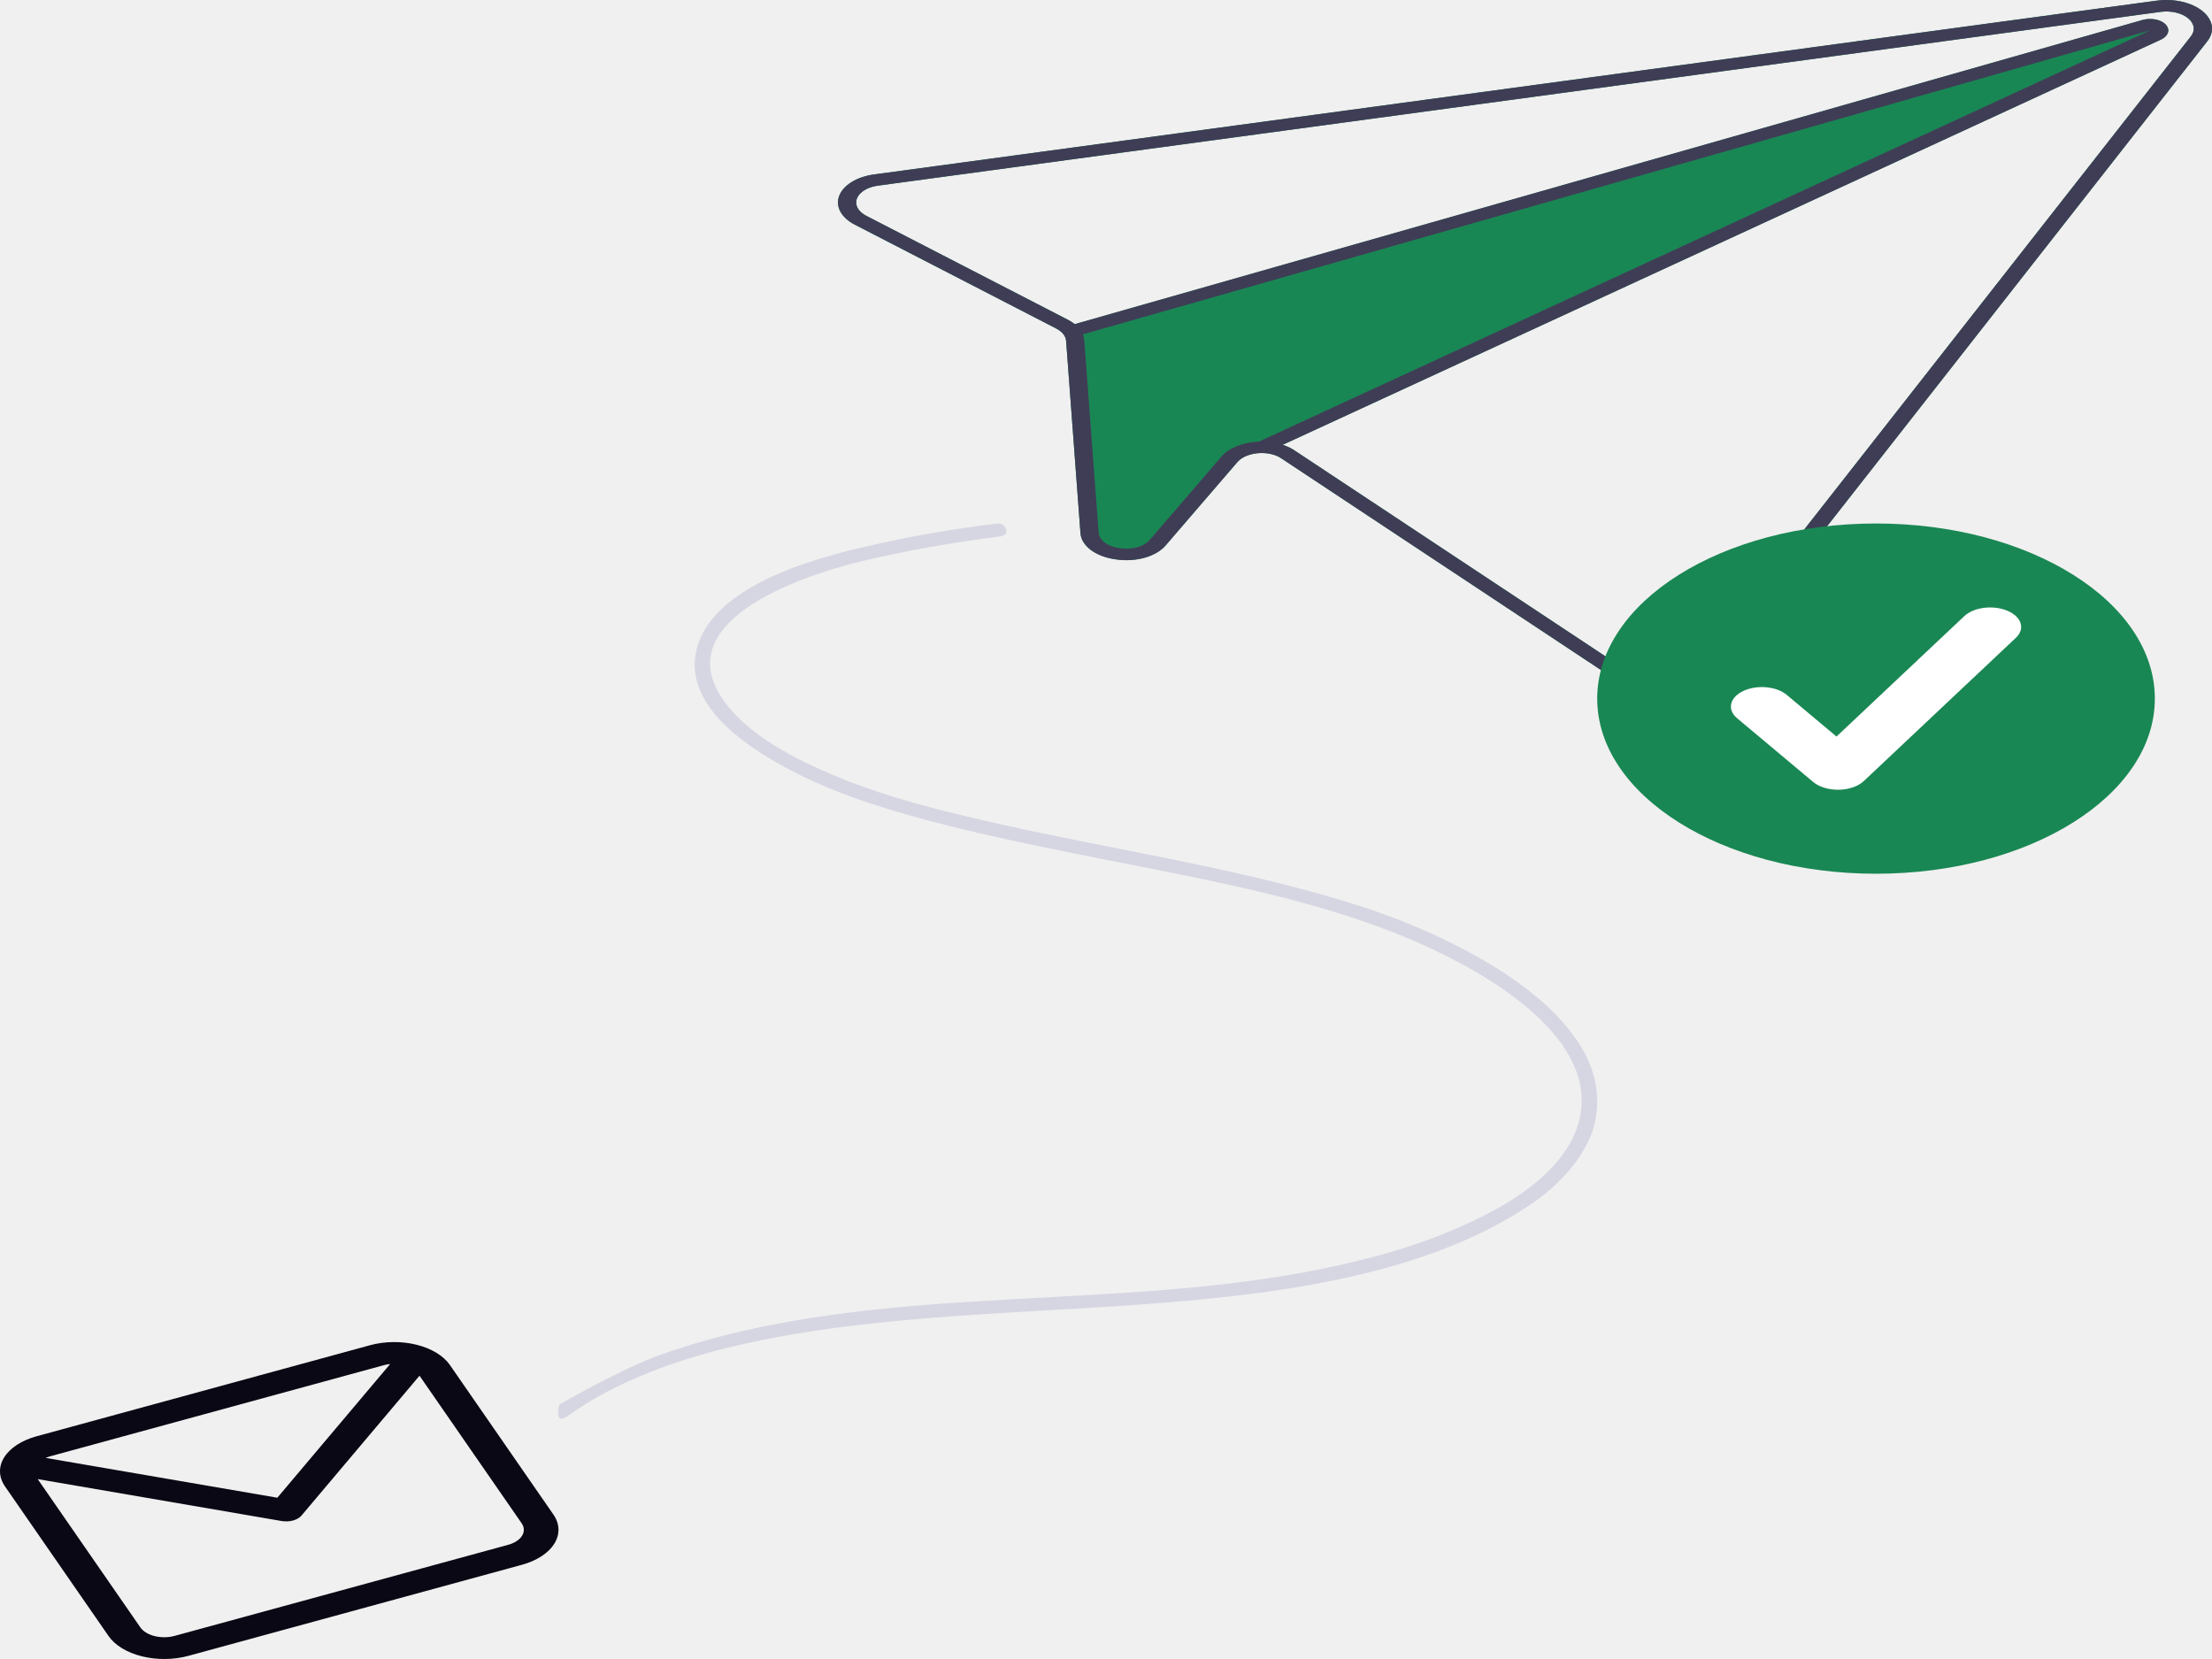
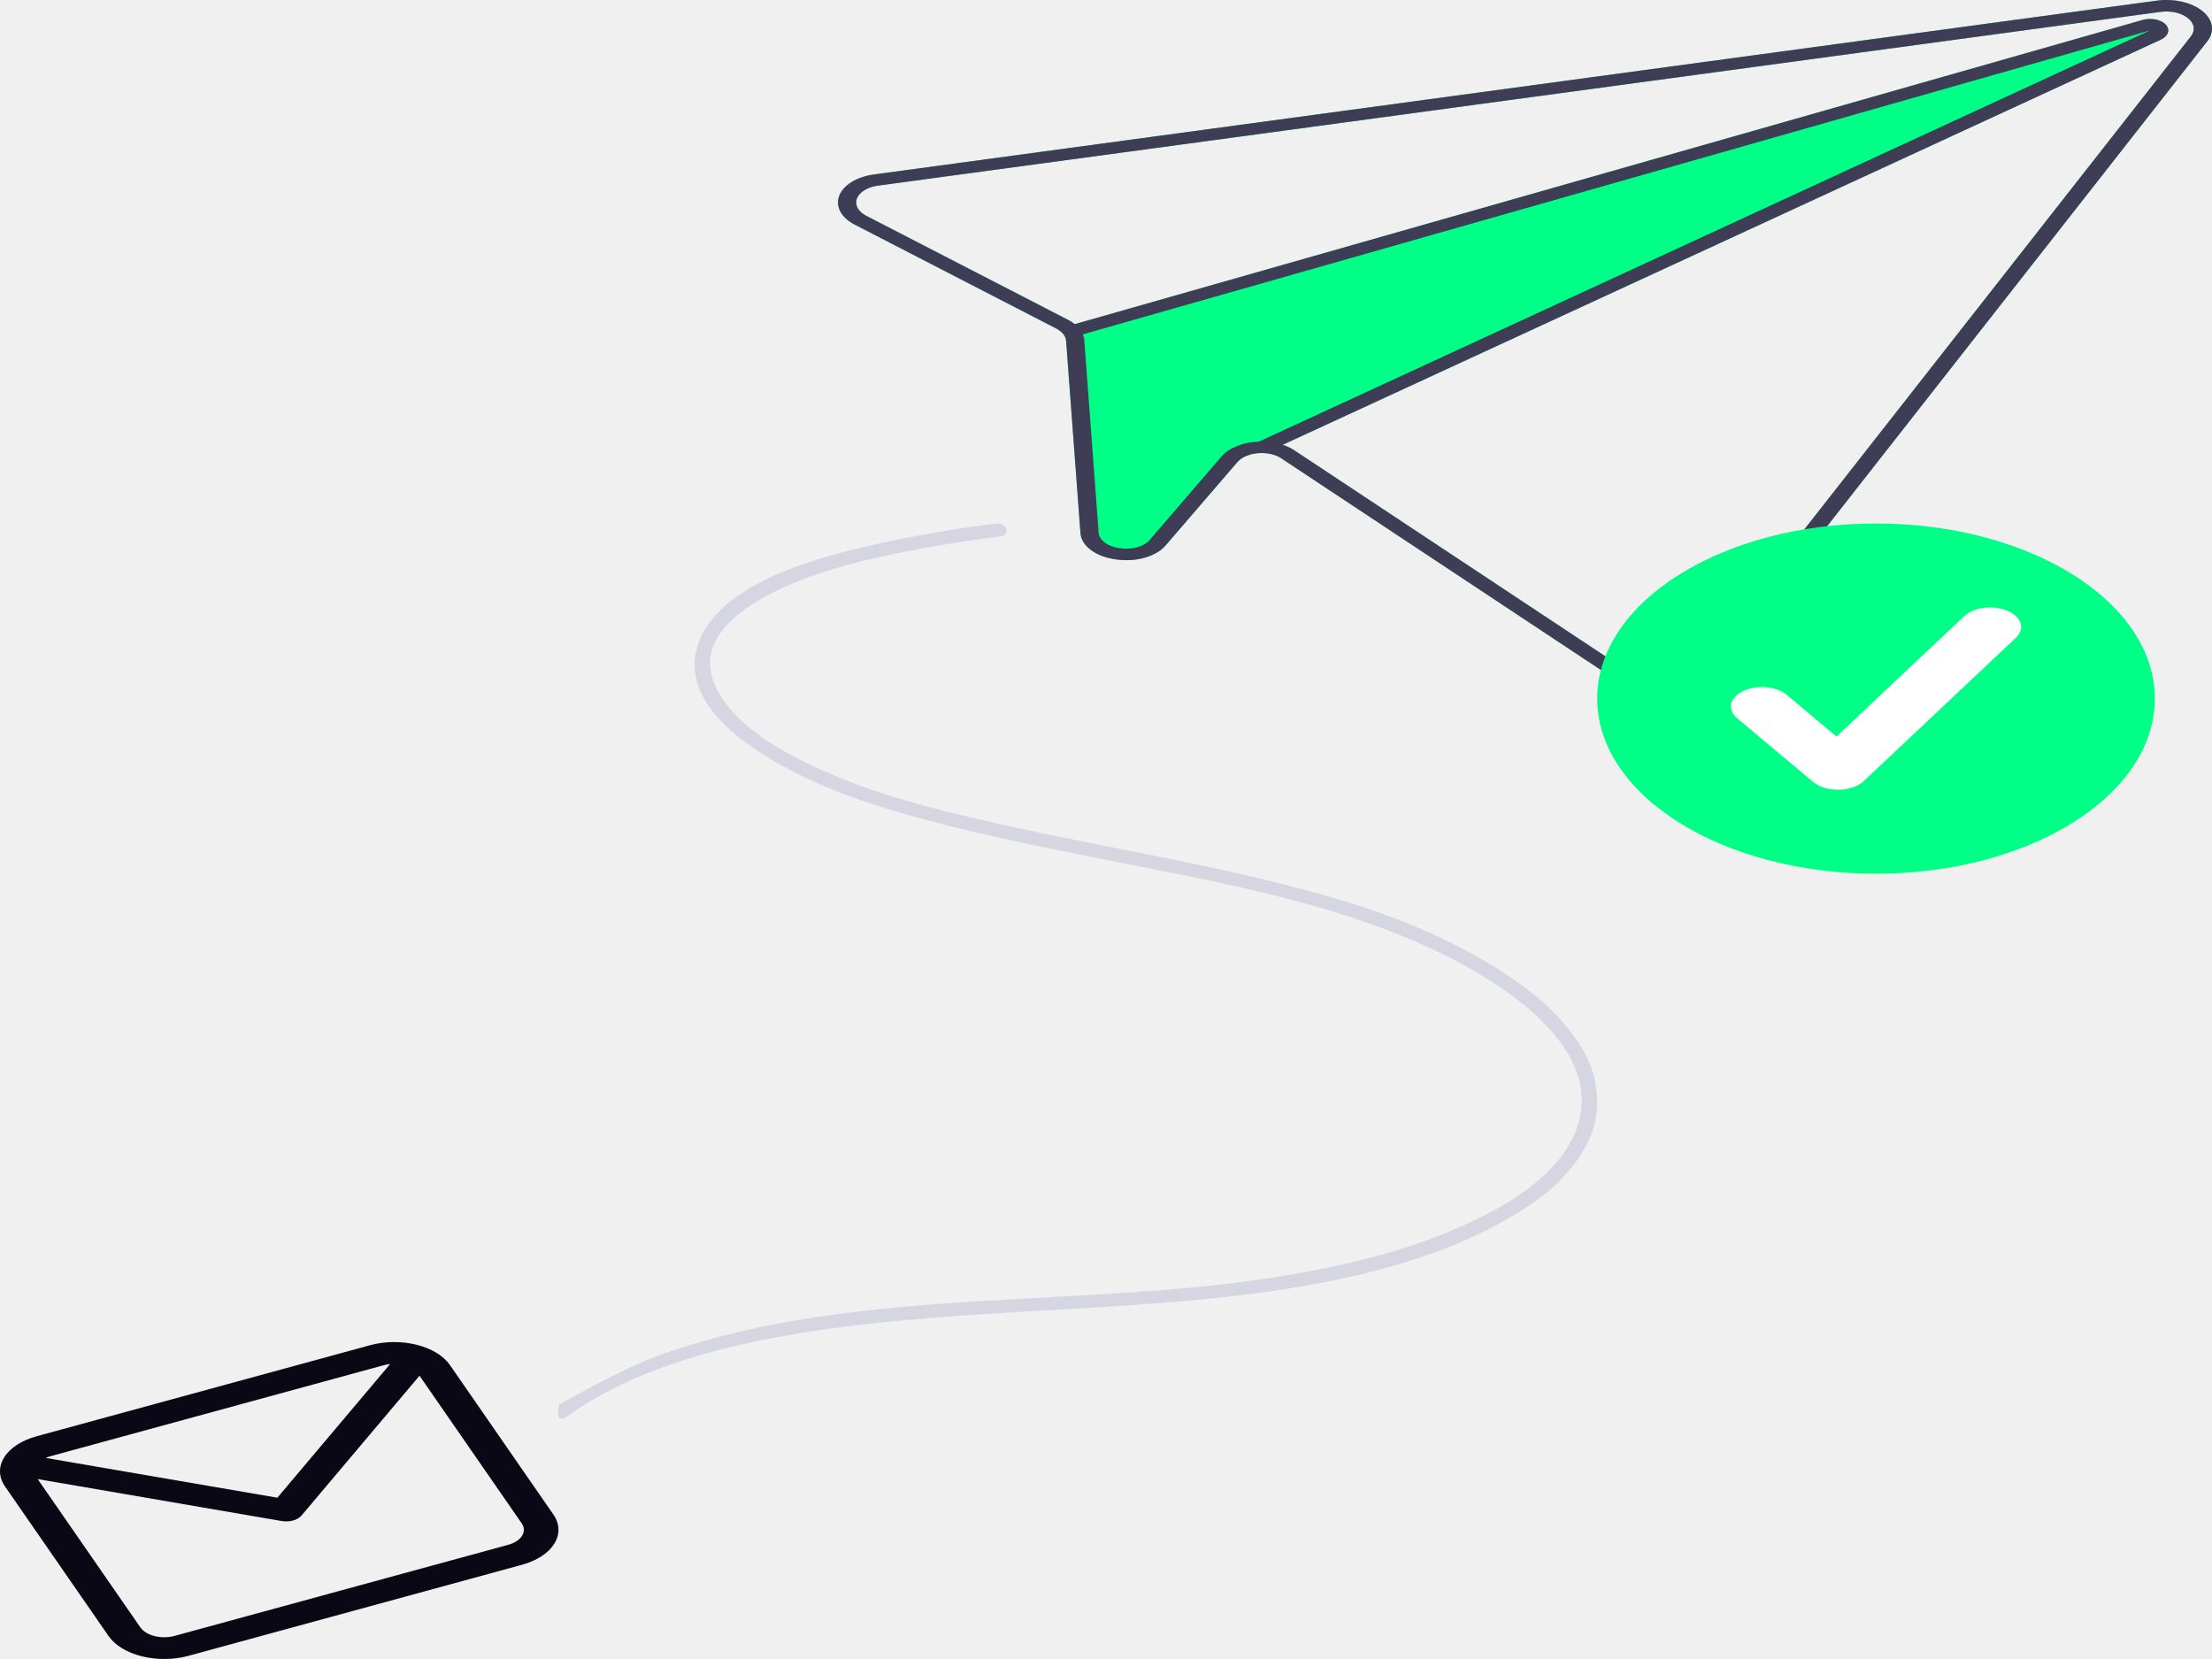
<svg xmlns="http://www.w3.org/2000/svg" width="400" height="300" viewBox="0 0 400 300" fill="none">
-   <path d="M158.028 31.549L387.036 0.52L390.012 0.118C391.528 -0.089 393.105 -0.023 394.563 0.309C396.022 0.64 397.301 1.223 398.255 1.991C399.21 2.758 399.8 3.68 399.957 4.649C400.115 5.618 399.834 6.595 399.147 7.468L308.221 123.446C307.633 124.191 306.768 124.836 305.699 125.328C304.631 125.819 303.39 126.142 302.081 126.27C300.768 126.398 299.425 126.323 298.169 126.053C296.912 125.782 295.779 125.323 294.868 124.716L231.714 82.891C231.265 82.585 230.72 82.342 230.114 82.176C229.508 82.01 228.853 81.924 228.192 81.924C227.292 81.916 226.406 82.062 225.629 82.346C224.851 82.63 224.211 83.042 223.778 83.537L210.842 98.565C210.016 99.567 208.68 100.367 207.047 100.837C205.414 101.307 203.578 101.42 201.83 101.159L201.766 101.15C199.996 100.915 198.405 100.313 197.246 99.441C196.087 98.569 195.429 97.477 195.377 96.342L192.786 61.651C192.755 61.218 192.583 60.794 192.28 60.405C191.955 60.019 191.514 59.677 190.982 59.398L154.549 40.612C153.351 39.995 152.455 39.178 151.962 38.255C151.47 37.332 151.401 36.341 151.765 35.395C152.128 34.449 152.908 33.587 154.016 32.906C155.124 32.226 156.514 31.755 158.028 31.549ZM156.629 39.015L193.064 57.8C193.538 58.04 193.969 58.313 194.346 58.614L387.45 3.608C387.62 3.558 387.798 3.519 387.98 3.491C388.725 3.371 389.513 3.417 390.209 3.623C390.905 3.829 391.464 4.181 391.79 4.619C392.116 5.056 392.189 5.552 391.995 6.019C391.801 6.487 391.354 6.897 390.729 7.179L231.955 80.434C232.761 80.697 233.488 81.046 234.105 81.464L297.26 123.289C297.808 123.652 298.487 123.925 299.239 124.087C299.992 124.249 300.796 124.295 301.582 124.22C302.369 124.145 303.115 123.952 303.757 123.658C304.4 123.363 304.919 122.975 305.272 122.527L396.197 6.551C396.603 6.027 396.767 5.442 396.669 4.862C396.572 4.283 396.217 3.732 395.646 3.273C395.075 2.814 394.31 2.464 393.438 2.265C392.566 2.065 391.623 2.023 390.715 2.144L387.67 2.557L158.732 33.575C157.823 33.698 156.988 33.98 156.322 34.388C155.656 34.796 155.187 35.313 154.967 35.881C154.748 36.449 154.788 37.044 155.081 37.598C155.375 38.152 155.912 38.643 156.629 39.015Z" fill="#198754" />
+   <path d="M158.028 31.549L387.036 0.52L390.012 0.118C391.528 -0.089 393.105 -0.023 394.563 0.309C396.022 0.64 397.301 1.223 398.255 1.991C399.21 2.758 399.8 3.68 399.957 4.649C400.115 5.618 399.834 6.595 399.147 7.468L308.221 123.446C307.633 124.191 306.768 124.836 305.699 125.328C304.631 125.819 303.39 126.142 302.081 126.27C300.768 126.398 299.425 126.323 298.169 126.053C296.912 125.782 295.779 125.323 294.868 124.716L231.714 82.891C231.265 82.585 230.72 82.342 230.114 82.176C229.508 82.01 228.853 81.924 228.192 81.924C227.292 81.916 226.406 82.062 225.629 82.346C224.851 82.63 224.211 83.042 223.778 83.537L210.842 98.565C210.016 99.567 208.68 100.367 207.047 100.837C205.414 101.307 203.578 101.42 201.83 101.159L201.766 101.15C199.996 100.915 198.405 100.313 197.246 99.441C196.087 98.569 195.429 97.477 195.377 96.342L192.786 61.651C192.755 61.218 192.583 60.794 192.28 60.405C191.955 60.019 191.514 59.677 190.982 59.398L154.549 40.612C153.351 39.995 152.455 39.178 151.962 38.255C151.47 37.332 151.401 36.341 151.765 35.395C152.128 34.449 152.908 33.587 154.016 32.906C155.124 32.226 156.514 31.755 158.028 31.549ZM156.629 39.015L193.064 57.8C193.538 58.04 193.969 58.313 194.346 58.614L387.45 3.608C387.62 3.558 387.798 3.519 387.98 3.491C388.725 3.371 389.513 3.417 390.209 3.623C390.905 3.829 391.464 4.181 391.79 4.619C392.116 5.056 392.189 5.552 391.995 6.019C391.801 6.487 391.354 6.897 390.729 7.179L231.955 80.434C232.761 80.697 233.488 81.046 234.105 81.464L297.26 123.289C297.808 123.652 298.487 123.925 299.239 124.087C299.992 124.249 300.796 124.295 301.582 124.22C302.369 124.145 303.115 123.952 303.757 123.658C304.4 123.363 304.919 122.975 305.272 122.527L396.197 6.551C396.603 6.027 396.767 5.442 396.669 4.862C396.572 4.283 396.217 3.732 395.646 3.273C395.075 2.814 394.31 2.464 393.438 2.265C392.566 2.065 391.623 2.023 390.715 2.144L387.67 2.557L158.732 33.575C157.823 33.698 156.988 33.98 156.322 34.388C155.656 34.796 155.187 35.313 154.967 35.881C154.748 36.449 154.788 37.044 155.081 37.598C155.375 38.152 155.912 38.643 156.629 39.015Z" fill="#00FF87" />
  <path d="M158.028 31.549L387.036 0.52L390.012 0.118C391.528 -0.089 393.105 -0.023 394.563 0.309C396.022 0.64 397.301 1.223 398.255 1.991C399.21 2.758 399.8 3.68 399.957 4.649C400.115 5.618 399.834 6.595 399.147 7.468L308.221 123.446C307.633 124.191 306.768 124.836 305.699 125.328C304.631 125.819 303.39 126.142 302.081 126.27C300.768 126.398 299.425 126.323 298.169 126.053C296.912 125.782 295.779 125.323 294.868 124.716L231.714 82.891C231.265 82.585 230.72 82.342 230.114 82.176C229.508 82.01 228.853 81.924 228.192 81.924C227.292 81.916 226.406 82.062 225.629 82.346C224.851 82.63 224.211 83.042 223.778 83.537L210.842 98.565C210.016 99.567 208.68 100.367 207.047 100.837C205.414 101.307 203.578 101.42 201.83 101.159L201.766 101.15C199.996 100.915 198.405 100.313 197.246 99.441C196.087 98.569 195.429 97.477 195.377 96.342L192.786 61.651C192.755 61.218 192.583 60.794 192.28 60.405C191.955 60.019 191.514 59.677 190.982 59.398L154.549 40.612C153.351 39.995 152.455 39.178 151.962 38.255C151.47 37.332 151.401 36.341 151.765 35.395C152.128 34.449 152.908 33.587 154.016 32.906C155.124 32.226 156.514 31.755 158.028 31.549ZM156.629 39.015L193.064 57.8C193.538 58.04 193.969 58.313 194.346 58.614C194.687 58.881 194.981 59.17 195.223 59.477C195.477 59.79 195.677 60.12 195.82 60.46L195.817 60.47C195.967 60.825 196.054 61.189 196.076 61.555L198.666 96.246C198.688 96.928 199.079 97.585 199.774 98.109C200.469 98.633 201.428 98.993 202.492 99.13L202.524 99.134C203.573 99.298 204.679 99.234 205.663 98.954C206.647 98.673 207.451 98.192 207.945 97.588L220.884 82.551C221.551 81.777 222.521 81.124 223.703 80.652C224.885 80.18 226.239 79.906 227.637 79.855L227.652 79.857C227.84 79.852 228.028 79.846 228.212 79.85C229.516 79.85 230.801 80.051 231.954 80.434C232.759 80.697 233.487 81.045 234.104 81.464L297.26 123.289C297.808 123.652 298.487 123.925 299.239 124.087C299.992 124.249 300.796 124.295 301.582 124.22C302.369 124.145 303.115 123.952 303.757 123.658C304.4 123.363 304.919 122.975 305.272 122.527L396.197 6.551C396.603 6.027 396.767 5.442 396.669 4.862C396.572 4.283 396.217 3.732 395.646 3.273C395.075 2.814 394.31 2.464 393.438 2.265C392.566 2.065 391.623 2.023 390.715 2.144L387.67 2.557L158.732 33.575C157.823 33.698 156.988 33.98 156.322 34.388C155.656 34.796 155.187 35.313 154.967 35.881C154.748 36.449 154.788 37.044 155.081 37.598C155.375 38.152 155.912 38.643 156.629 39.015Z" fill="#3F3D56" />
  <path d="M193.616 58.819L194.977 60.704L195.817 60.471L195.821 60.461L388.771 5.508L227.654 79.857L227.639 79.855L227.212 80.06L229.155 81.729L231.956 80.434L390.73 7.179C391.354 6.897 391.801 6.487 391.994 6.02C392.188 5.553 392.115 5.058 391.79 4.62C391.464 4.183 390.906 3.831 390.211 3.625C389.516 3.419 388.728 3.371 387.984 3.491C387.801 3.519 387.624 3.558 387.453 3.608L194.347 58.614L193.616 58.819Z" fill="#3F3D56" />
-   <path d="M102.747 255.992C116.897 245.878 136.915 241.779 155.007 239.63C177.483 236.961 200.286 236.975 222.777 234.398C240.938 232.318 260.343 228.301 275.112 218.888C281.36 215.06 285.779 210.211 287.87 204.888C289.756 199.314 288.839 193.509 285.247 188.276C281.246 182.273 274.864 177.492 268.153 173.575C260.444 169.141 251.702 165.472 242.228 162.697C222.28 156.726 201.303 153.617 180.871 149.036C170.85 146.789 160.728 144.325 151.423 140.465C143.542 137.195 134.952 132.788 130.566 126.233C121.517 112.71 143.104 104.651 155.337 101.598C163.652 99.617 172.215 98.077 180.939 96.994C182.784 96.746 182.001 94.433 180.163 94.68C170.98 95.805 161.981 97.455 153.278 99.611C145.901 101.536 138.292 104.066 132.496 108.419C129.858 110.384 127.907 112.677 126.771 115.146C125.635 117.616 125.338 120.208 125.9 122.754C127.435 129.242 134.106 134.243 140.372 137.864C148.657 142.653 158.104 145.78 167.682 148.33C177.772 151.015 188.071 153.107 198.37 155.159C218.948 159.261 240.45 162.916 259.025 171.643C272.02 177.748 289.673 189.193 285.35 203.382C283.432 209.682 277.605 214.605 271.317 218.226C263.933 222.355 255.417 225.608 246.184 227.827C205.019 238.232 159.714 230.789 119.61 244.924C112.505 247.427 101.146 253.974 101.146 253.974C101.146 253.974 100.01 257.949 102.747 255.992Z" fill="#D6D6E3" />
+   <path d="M102.747 255.992C116.897 245.878 136.915 241.779 155.007 239.63C177.483 236.961 200.286 236.975 222.777 234.398C240.938 232.318 260.343 228.301 275.112 218.888C281.36 215.06 285.779 210.211 287.87 204.888C289.756 199.314 288.839 193.509 285.247 188.276C281.246 182.273 274.864 177.492 268.153 173.575C260.444 169.141 251.702 165.472 242.228 162.697C222.28 156.726 201.303 153.617 180.871 149.036C170.85 146.789 160.728 144.325 151.423 140.465C143.542 137.195 134.952 132.788 130.566 126.233C121.517 112.71 143.104 104.651 155.337 101.598C163.652 99.617 172.215 98.077 180.939 96.994C182.784 96.746 182.001 94.433 180.163 94.68C170.98 95.805 161.981 97.455 153.278 99.611C145.901 101.536 138.292 104.066 132.496 108.419C129.858 110.384 127.907 112.677 126.771 115.146C125.635 117.616 125.338 120.208 125.9 122.754C127.435 129.242 134.106 134.243 140.372 137.864C148.657 142.653 158.104 145.78 167.682 148.33C177.772 151.015 188.071 153.107 198.37 155.159C218.948 159.261 240.45 162.916 259.025 171.643C272.02 177.748 289.673 189.193 285.35 203.382C283.432 209.682 277.605 214.605 271.317 218.227C263.933 222.355 255.417 225.608 246.184 227.827C205.019 238.232 159.714 230.789 119.61 244.924C112.505 247.427 101.146 253.974 101.146 253.974C101.146 253.974 100.01 257.949 102.747 255.992Z" fill="#D6D6E3" />
  <path d="M66.924 243.257L6.59 259.731C3.925 260.461 1.83 261.825 0.764 263.524C-0.301 265.222 -0.251 267.117 0.905 268.793L19.64 295.861C20.802 297.535 22.973 298.851 25.678 299.52C28.383 300.189 31.399 300.157 34.067 299.431L94.401 282.957C97.066 282.227 99.161 280.864 100.227 279.165C101.293 277.466 101.242 275.571 100.086 273.896L81.351 246.827C80.189 245.154 78.018 243.838 75.313 243.168C72.609 242.499 69.592 242.531 66.924 243.257ZM69.422 246.866C69.783 246.768 70.162 246.7 70.55 246.662L50.152 270.835L8.256 263.635C8.517 263.519 8.796 263.421 9.088 263.341L69.422 246.866ZM91.904 279.348L31.569 295.822C30.426 296.133 29.133 296.147 27.974 295.86C26.815 295.573 25.884 295.009 25.386 294.292L6.818 267.467L50.916 275.047C51.603 275.165 52.333 275.133 52.986 274.956C53.639 274.778 54.177 274.467 54.511 274.072L75.861 248.771L94.338 275.466C94.834 276.184 94.855 276.996 94.399 277.724C93.942 278.452 93.044 279.037 91.902 279.35L91.904 279.348Z" fill="#090814" />
-   <path d="M339.246 157.998C367.091 157.998 389.664 143.82 389.664 126.331C389.664 108.841 367.091 94.663 339.246 94.663C311.4 94.663 288.827 108.841 288.827 126.331C288.827 143.82 311.4 157.998 339.246 157.998Z" fill="#198754" />
+   <path d="M339.246 157.998C367.091 157.998 389.664 143.82 389.664 126.331C389.664 108.841 367.091 94.663 339.246 94.663C311.4 94.663 288.827 108.841 288.827 126.331C288.827 143.82 311.4 157.998 339.246 157.998Z" fill="#00FF87" />
  <path d="M332.364 142.81C331.494 142.81 330.635 142.682 329.856 142.438C329.078 142.193 328.4 141.838 327.878 141.4L314.123 129.881C313.682 129.511 313.36 129.09 313.177 128.642C312.994 128.194 312.954 127.727 313.058 127.269C313.162 126.811 313.409 126.371 313.784 125.973C314.16 125.575 314.656 125.227 315.245 124.949C315.835 124.672 316.505 124.47 317.218 124.355C317.932 124.24 318.674 124.215 319.404 124.28C320.133 124.346 320.834 124.501 321.468 124.736C322.102 124.972 322.655 125.284 323.097 125.654L332.096 133.192L355.209 111.416C355.618 111.031 356.143 110.701 356.755 110.443C357.367 110.186 358.054 110.006 358.776 109.915C359.499 109.825 360.242 109.824 360.965 109.914C361.688 110.004 362.375 110.182 362.988 110.438C363.601 110.695 364.128 111.025 364.538 111.409C364.948 111.794 365.233 112.225 365.378 112.679C365.522 113.132 365.523 113.6 365.38 114.054C365.238 114.507 364.954 114.939 364.545 115.324L337.035 141.242C336.537 141.711 335.868 142.098 335.083 142.371C334.298 142.644 333.421 142.794 332.524 142.81L332.364 142.81Z" fill="white" />
</svg>
